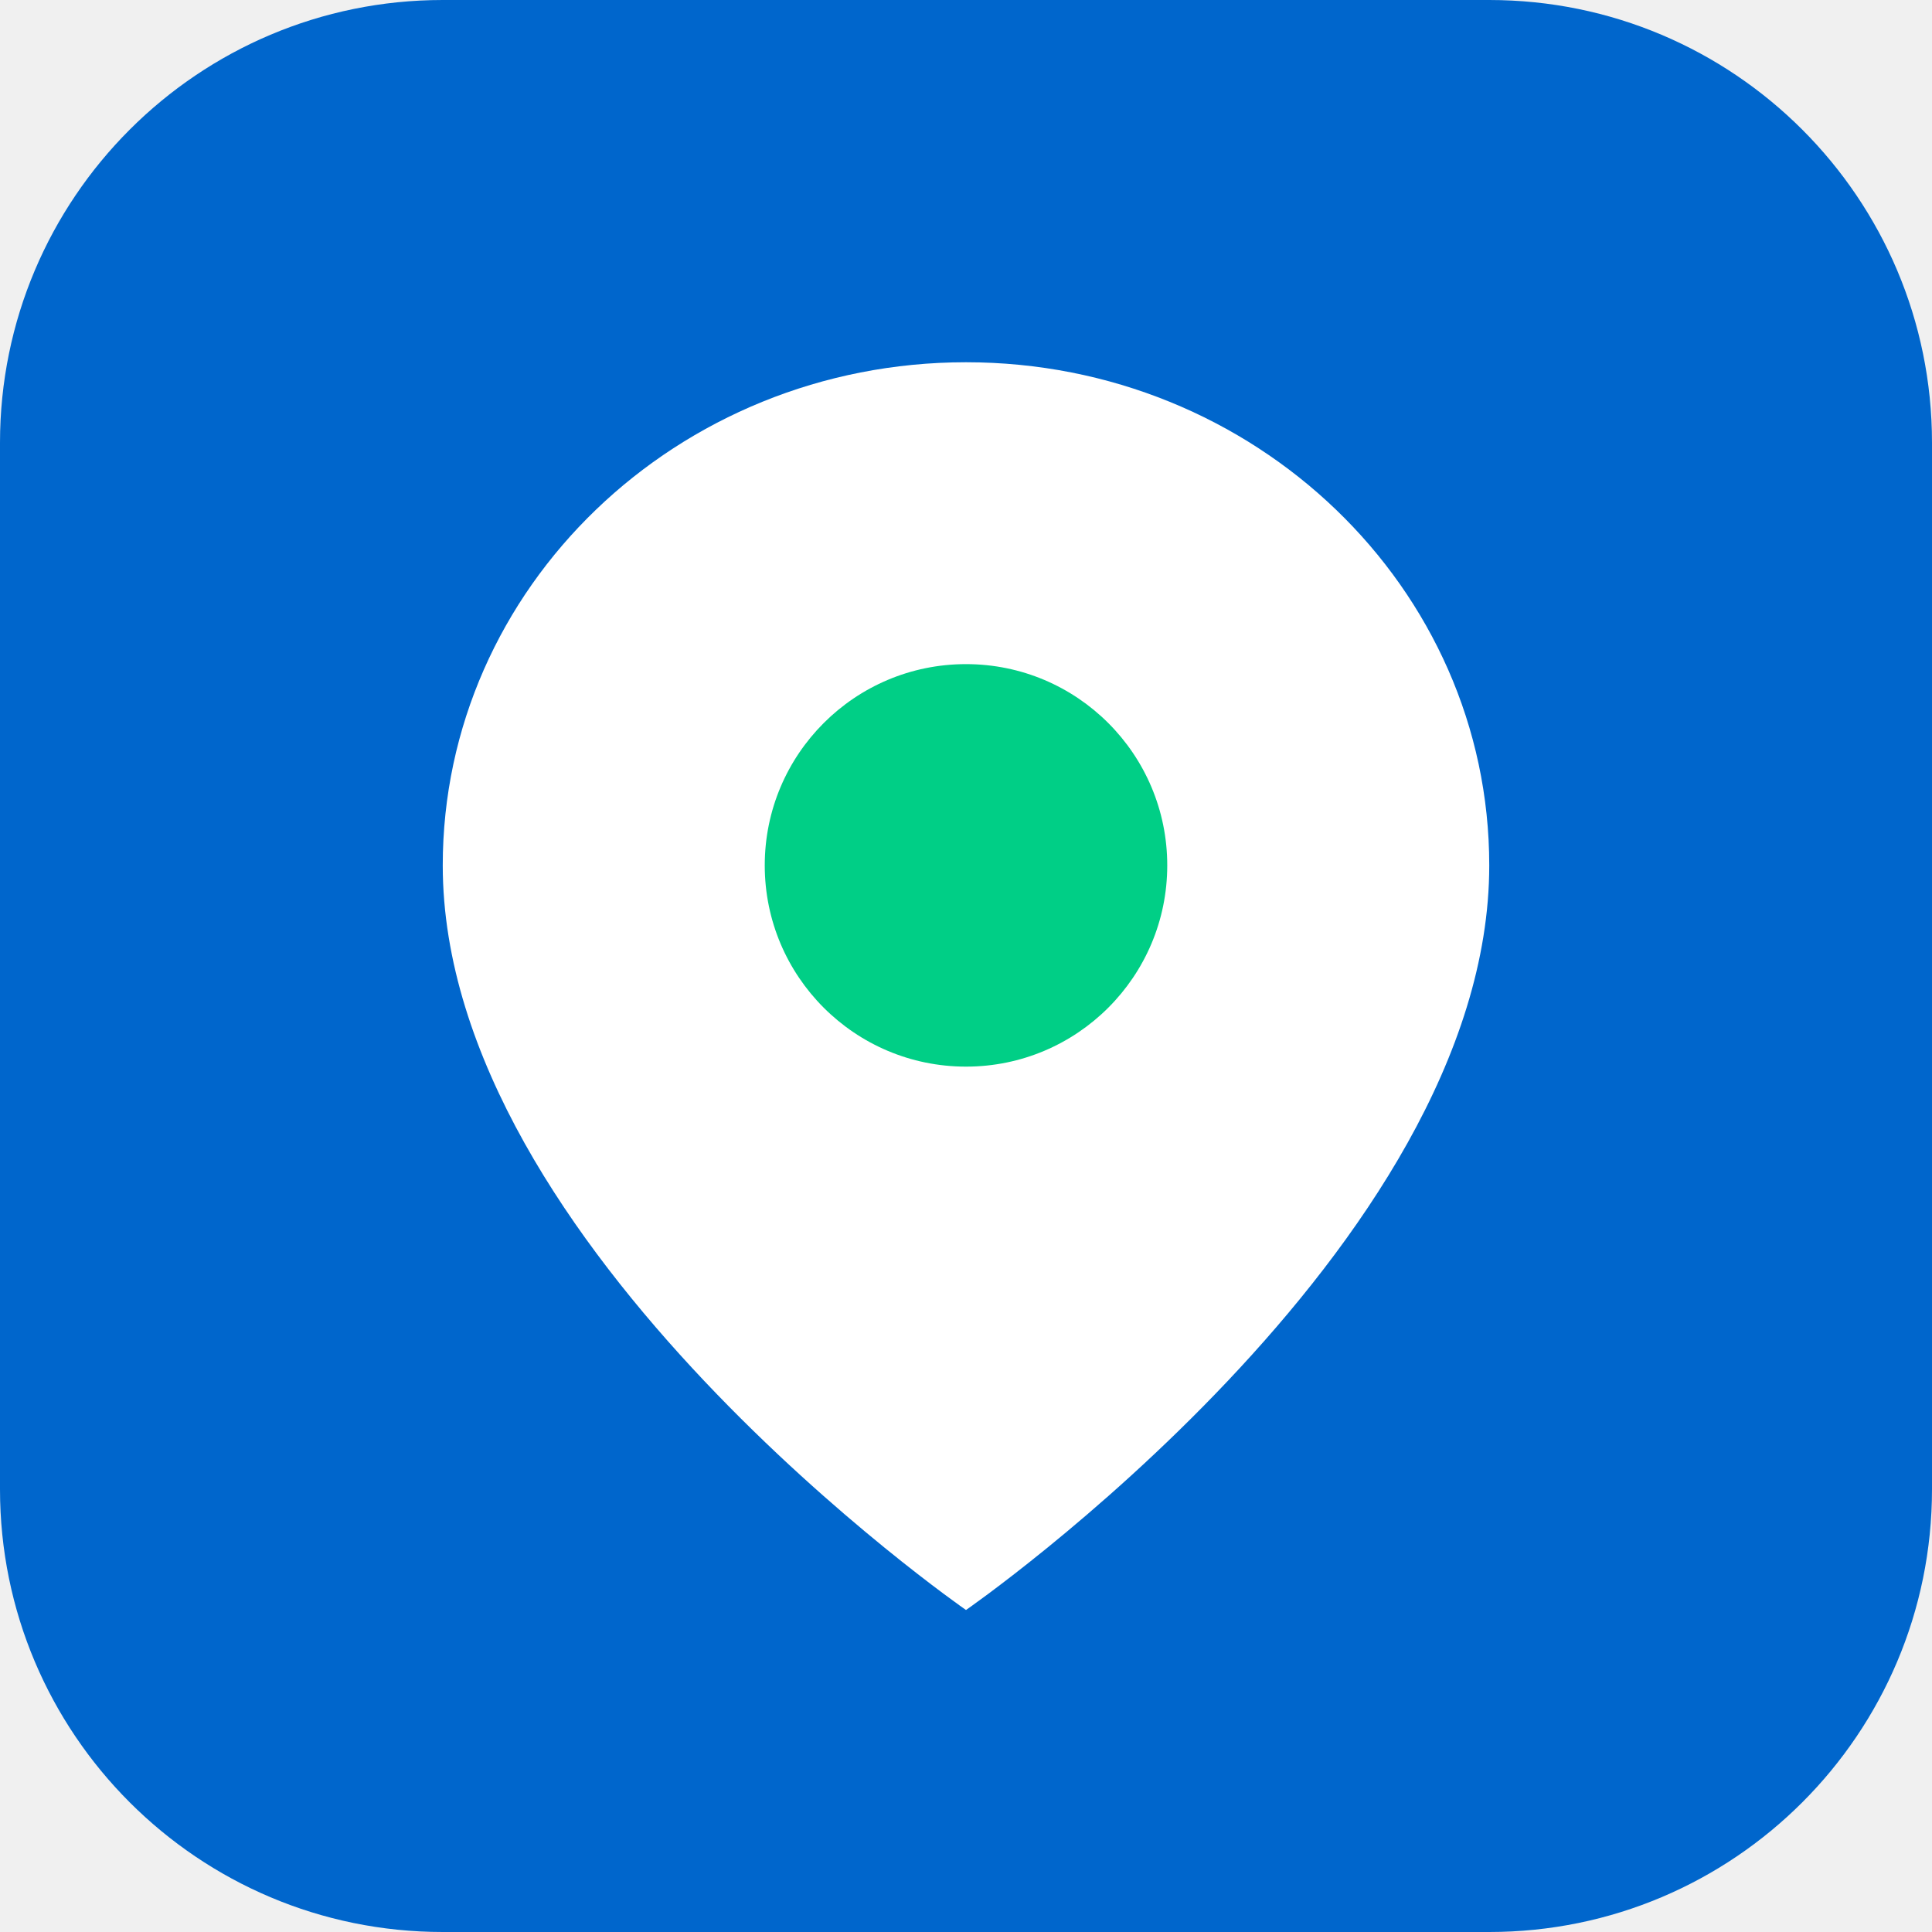
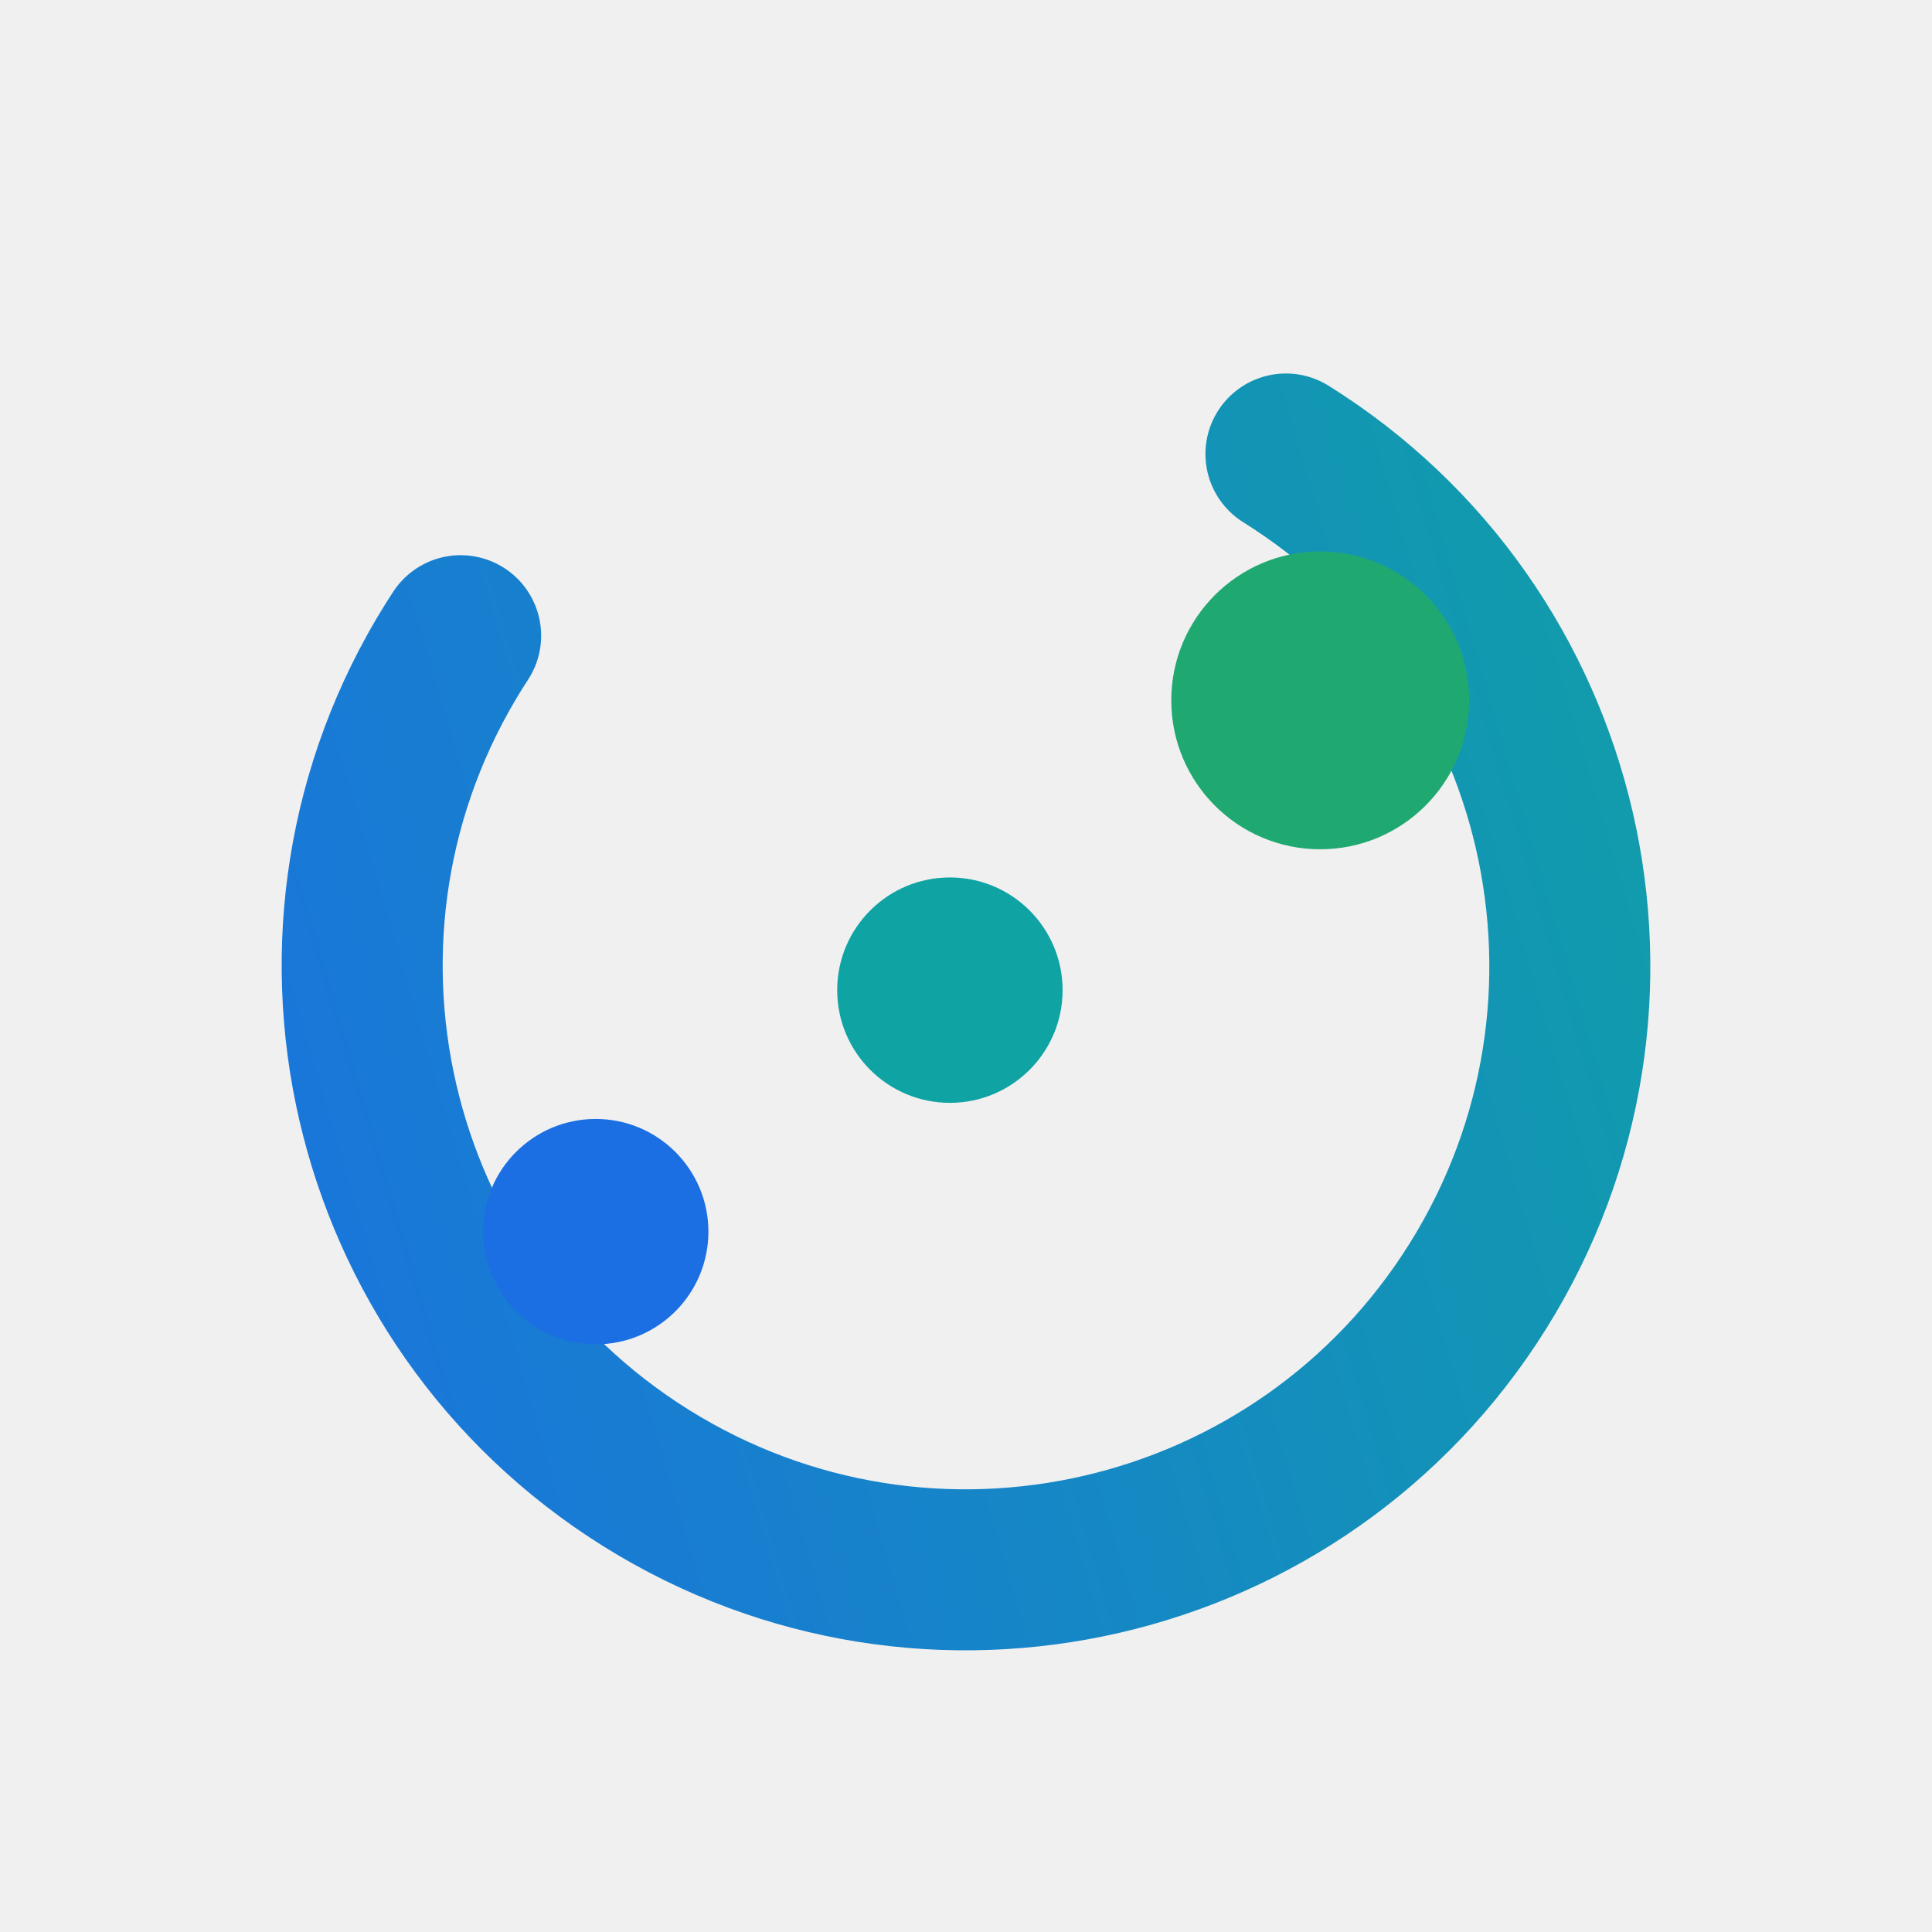
- <svg xmlns="http://www.w3.org/2000/svg" viewBox="0 0 48 48" role="img" aria-label="OpenData AI">
-   <rect width="48" height="48" rx="11" fill="#0066cc" />
-   <path d="M24 9c-7.18 0-13 5.6-13 12.5C11 31 24 40 24 40s13-9 13-18.5C37 14.6 31.18 9 24 9z" fill="#ffffff" />
-   <circle cx="24" cy="21.5" r="5" fill="#00cf86" />
+ <svg xmlns="http://www.w3.org/2000/svg" viewBox="0 0 48 48" fill="none">
+   <defs>
+     <linearGradient id="odm" x1="6" y1="8" x2="42" y2="40" gradientUnits="userSpaceOnUse">
+       <stop stop-color="#1B6FE3" />
+       <stop offset="1" stop-color="#0FA3A3" />
+     </linearGradient>
+   </defs>
+   <circle cx="24" cy="24" r="15" stroke="url(#odm)" stroke-width="4" stroke-linecap="round" stroke-dasharray="71 26" transform="rotate(-58 24 24)" />
+   <circle cx="14.8" cy="30.6" r="2.8" fill="#1B6FE3" />
+   <circle cx="23.6" cy="24.6" r="2.8" fill="#0FA3A3" />
+   <circle cx="32.8" cy="17.4" r="3.7" fill="#1FA971" />
</svg>
